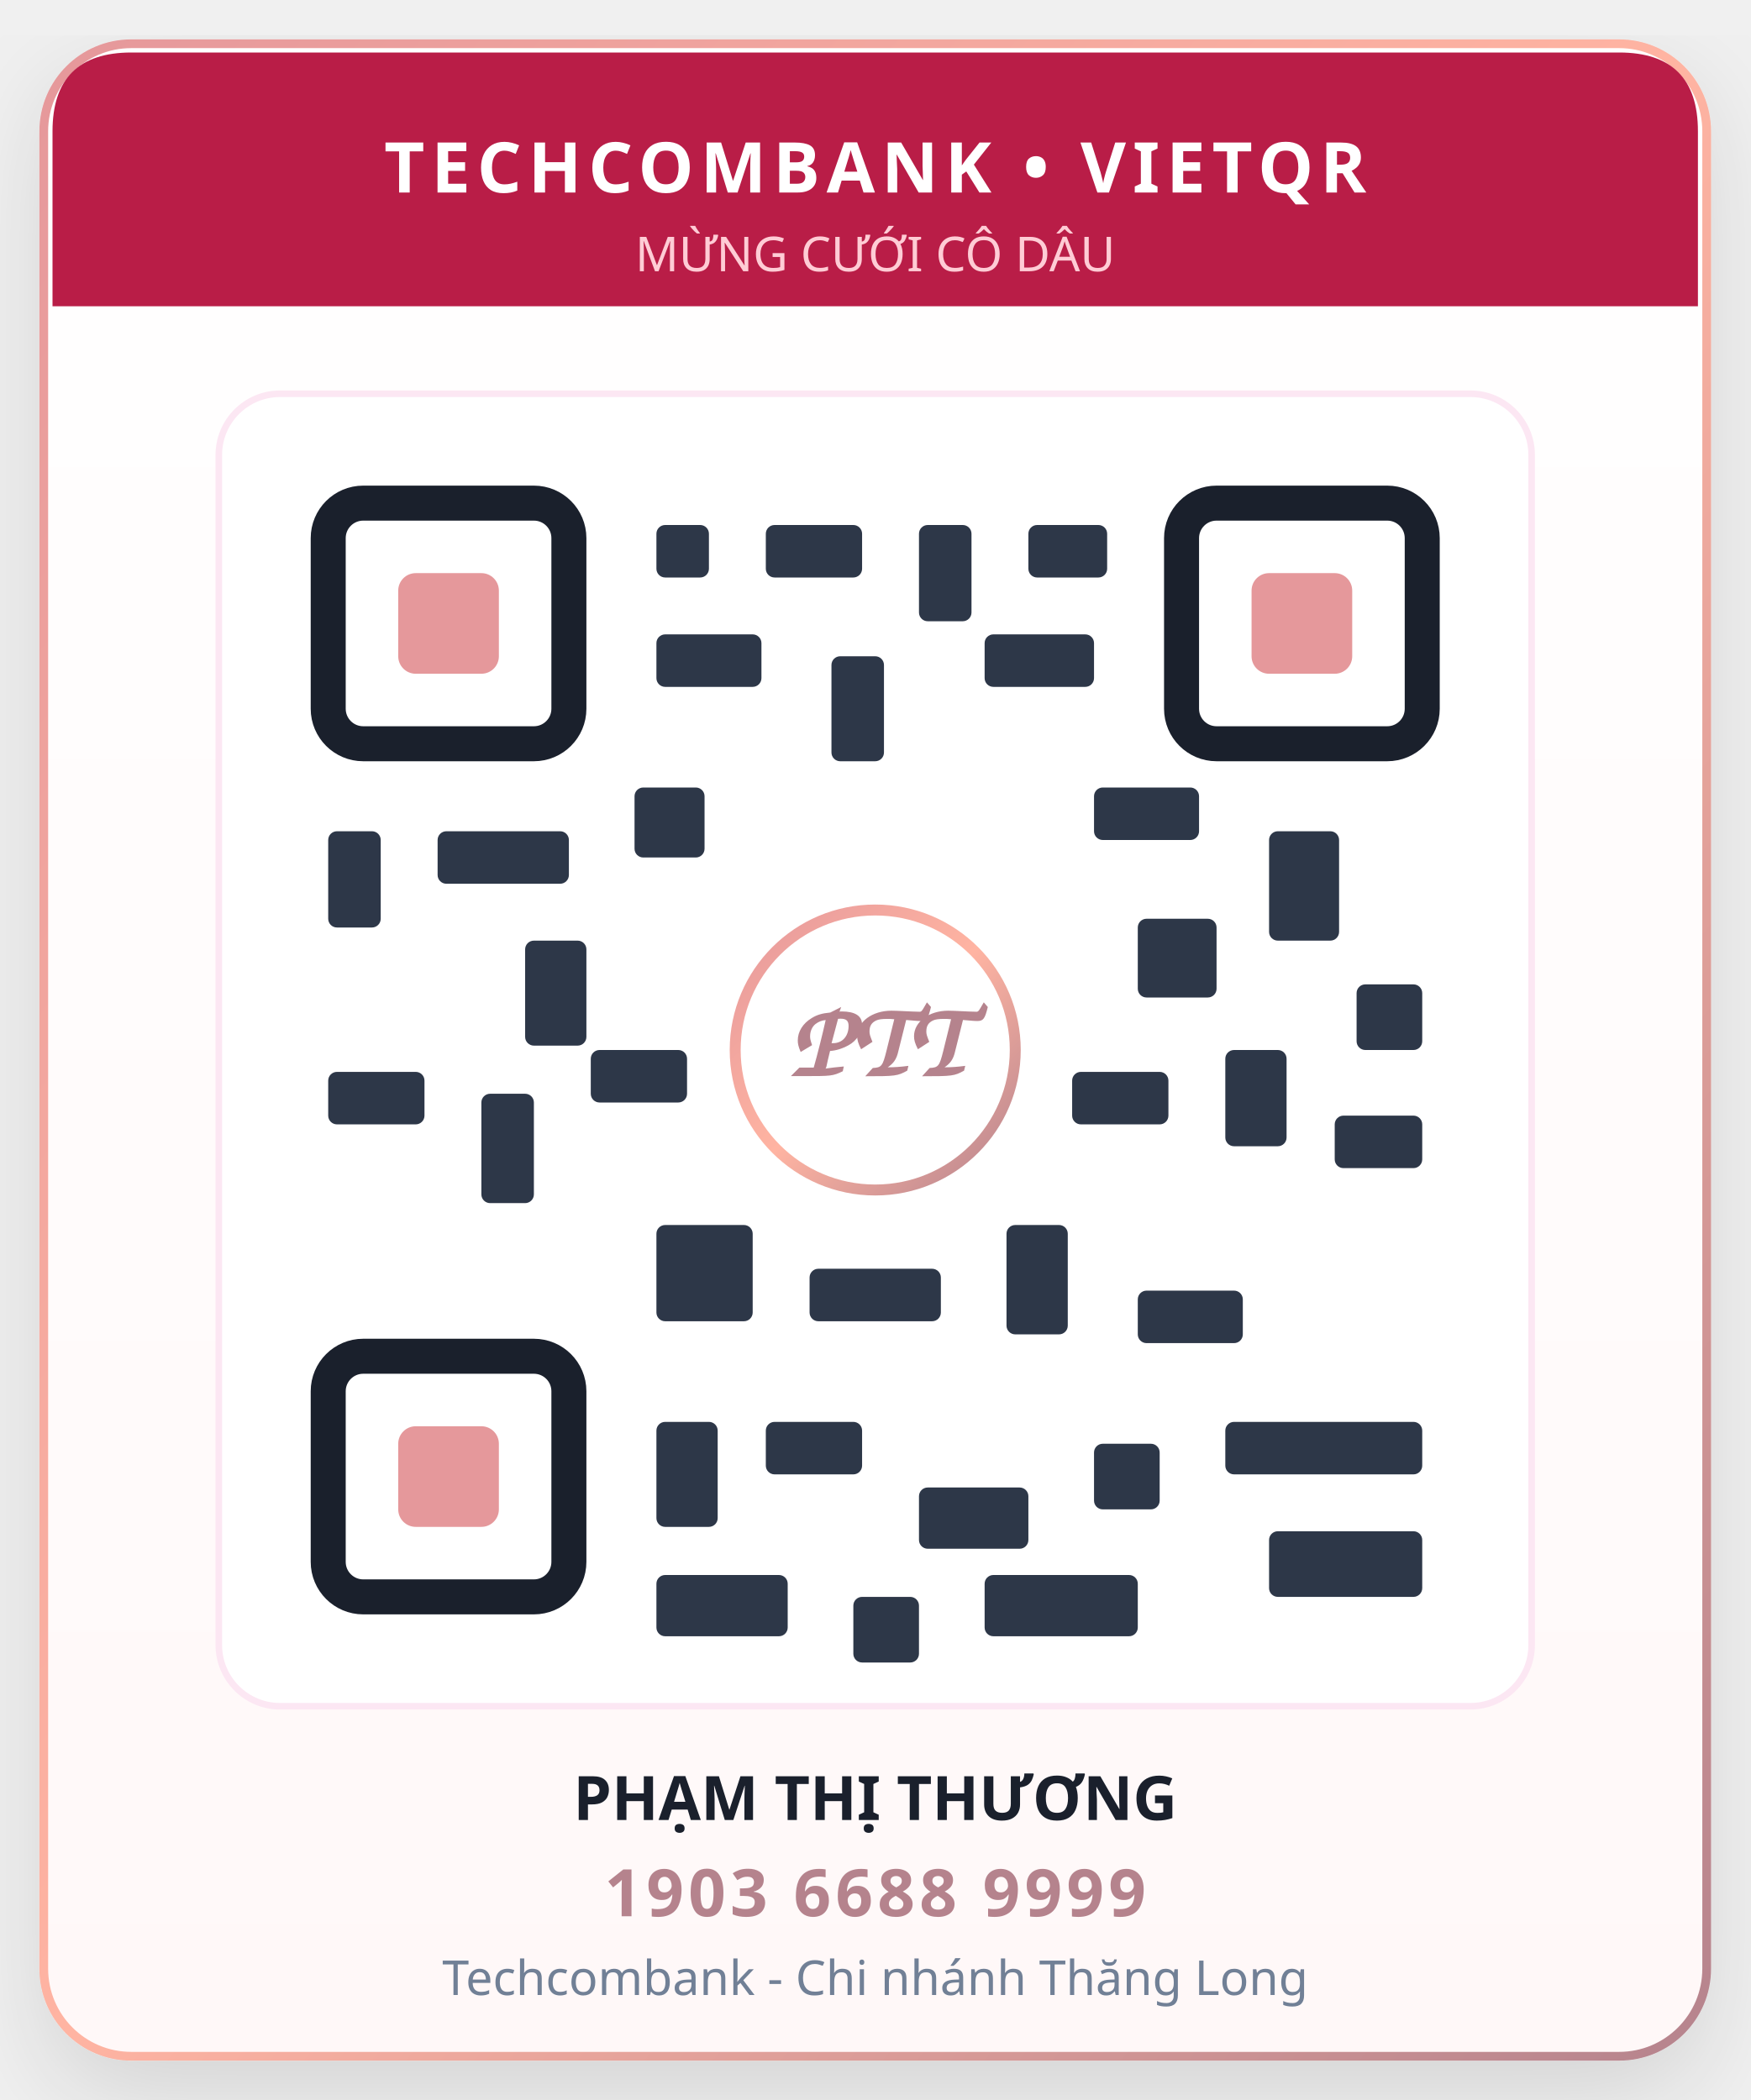
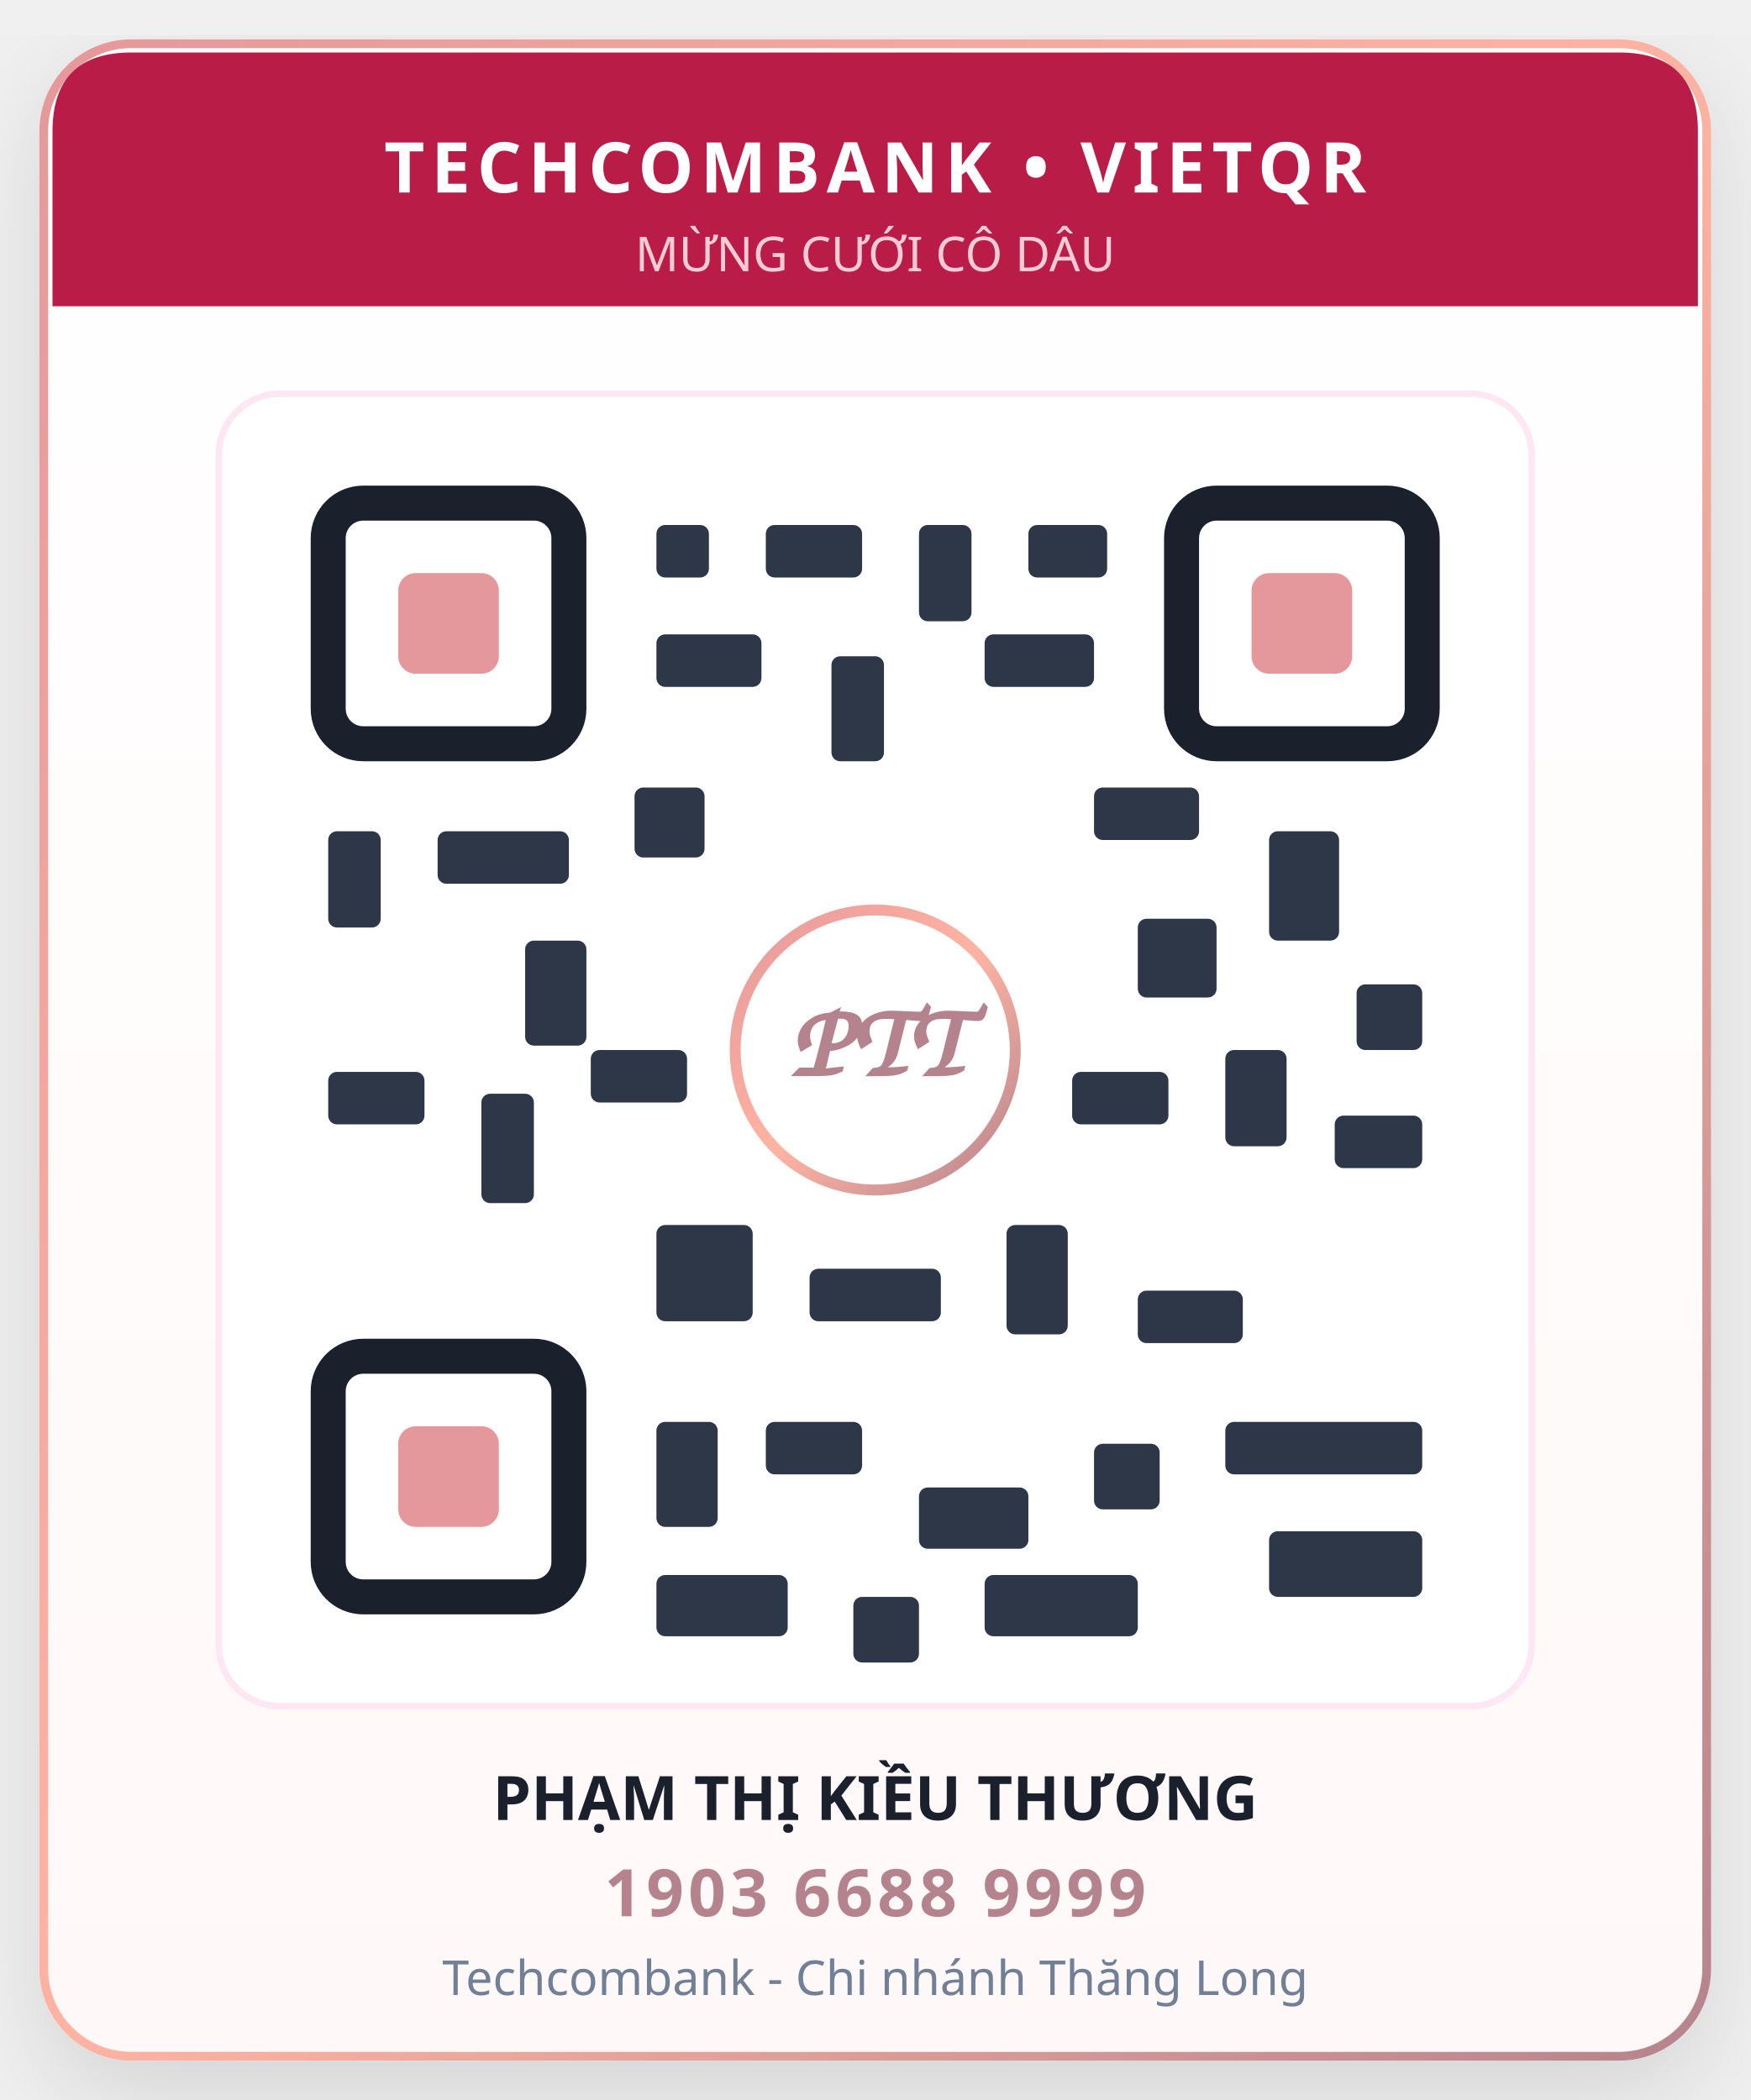
<svg xmlns="http://www.w3.org/2000/svg" viewBox="0 0 400 480" width="100%" height="100%">
  <defs>
    <linearGradient id="roseGoldGrad" x1="0%" y1="0%" x2="100%" y2="100%">
      <stop offset="0%" stop-color="#E5989B" />
      <stop offset="50%" stop-color="#FFB4A2" />
      <stop offset="100%" stop-color="#B5838D" />
    </linearGradient>
    <linearGradient id="cardBg" x1="0%" y1="0%" x2="0%" y2="100%">
      <stop offset="0%" stop-color="#FFFFFF" />
      <stop offset="100%" stop-color="#FFF8F8" />
    </linearGradient>
    <filter id="shadow" x="-10%" y="-10%" width="120%" height="120%">
      <feDropShadow dx="0" dy="8" stdDeviation="12" flood-color="#000000" flood-opacity="0.12" />
    </filter>
  </defs>
  <rect x="10" y="10" width="380" height="460" rx="20" fill="url(#cardBg)" stroke="url(#roseGoldGrad)" stroke-width="2" filter="url(#shadow)" />
  <path d="M 12 30 Q 12 12 30 12 L 370 12 Q 388 12 388 30 L 388 70 L 12 70 Z" fill="#b91d47" />
  <text x="200" y="44" font-family="'Plus Jakarta Sans', sans-serif" font-size="16" font-weight="700" fill="#FFFFFF" text-anchor="middle" letter-spacing="1.5">TECHCOMBANK • VIETQR</text>
  <text x="200" y="62" font-family="'Plus Jakarta Sans', sans-serif" font-size="11" fill="#FFCCD5" text-anchor="middle">MỪNG CƯỚI CÔ DÂU</text>
  <rect x="50" y="90" width="300" height="300" rx="14" fill="#FFFFFF" stroke="#FCE7F3" stroke-width="1.5" />
  <rect x="75" y="115" width="55" height="55" rx="8" fill="none" stroke="#1A202C" stroke-width="8" />
  <rect x="91" y="131" width="23" height="23" rx="4" fill="#E5989B" />
  <rect x="270" y="115" width="55" height="55" rx="8" fill="none" stroke="#1A202C" stroke-width="8" />
  <rect x="286" y="131" width="23" height="23" rx="4" fill="#E5989B" />
  <rect x="75" y="310" width="55" height="55" rx="8" fill="none" stroke="#1A202C" stroke-width="8" />
  <rect x="91" y="326" width="23" height="23" rx="4" fill="#E5989B" />
  <circle cx="200" cy="240" r="32" fill="#FFFFFF" stroke="url(#roseGoldGrad)" stroke-width="2.5" />
  <text x="200" y="246" font-family="'Alex Brush', cursive" font-size="24" font-weight="bold" fill="#B5838D" text-anchor="middle">PTT</text>
  <g fill="#2D3748">
    <rect x="150" y="120" width="12" height="12" rx="2" />
    <rect x="175" y="120" width="22" height="12" rx="2" />
    <rect x="210" y="120" width="12" height="22" rx="2" />
    <rect x="235" y="120" width="18" height="12" rx="2" />
    <rect x="150" y="145" width="24" height="12" rx="2" />
    <rect x="190" y="150" width="12" height="24" rx="2" />
    <rect x="225" y="145" width="25" height="12" rx="2" />
    <rect x="75" y="190" width="12" height="22" rx="2" />
    <rect x="100" y="190" width="30" height="12" rx="2" />
    <rect x="145" y="180" width="16" height="16" rx="2" />
    <rect x="120" y="215" width="14" height="24" rx="2" />
    <rect x="250" y="180" width="24" height="12" rx="2" />
    <rect x="290" y="190" width="16" height="25" rx="2" />
    <rect x="260" y="210" width="18" height="18" rx="2" />
    <rect x="310" y="225" width="15" height="15" rx="2" />
    <rect x="75" y="245" width="22" height="12" rx="2" />
    <rect x="110" y="250" width="12" height="25" rx="2" />
    <rect x="135" y="240" width="22" height="12" rx="2" />
    <rect x="245" y="245" width="22" height="12" rx="2" />
    <rect x="280" y="240" width="14" height="22" rx="2" />
    <rect x="305" y="255" width="20" height="12" rx="2" />
    <rect x="150" y="280" width="22" height="22" rx="2" />
    <rect x="185" y="290" width="30" height="12" rx="2" />
    <rect x="230" y="280" width="14" height="25" rx="2" />
    <rect x="260" y="295" width="24" height="12" rx="2" />
    <rect x="150" y="325" width="14" height="24" rx="2" />
    <rect x="175" y="325" width="22" height="12" rx="2" />
    <rect x="210" y="340" width="25" height="14" rx="2" />
    <rect x="250" y="330" width="15" height="15" rx="2" />
    <rect x="280" y="325" width="45" height="12" rx="2" />
    <rect x="290" y="350" width="35" height="15" rx="2" />
    <rect x="150" y="360" width="30" height="14" rx="2" />
    <rect x="195" y="365" width="15" height="15" rx="2" />
    <rect x="225" y="360" width="35" height="14" rx="2" />
  </g>
-   <text x="200" y="416" font-family="'Plus Jakarta Sans', sans-serif" font-size="14" font-weight="700" fill="#1A202C" text-anchor="middle">PHẠM THỊ THƯƠNG</text>
+   <text x="200" y="416" font-family="'Plus Jakarta Sans', sans-serif" font-size="14" font-weight="700" fill="#1A202C" text-anchor="middle">PHẠM THỊ KIỀU THƯƠNG</text>
  <text x="200" y="438" font-family="'Plus Jakarta Sans', sans-serif" font-size="15" font-weight="800" fill="#B5838D" text-anchor="middle" letter-spacing="1">1903 6688 9999</text>
  <text x="200" y="456" font-family="'Plus Jakarta Sans', sans-serif" font-size="11" fill="#718096" text-anchor="middle">Techcombank - Chi nhánh Thăng Long</text>
</svg>
